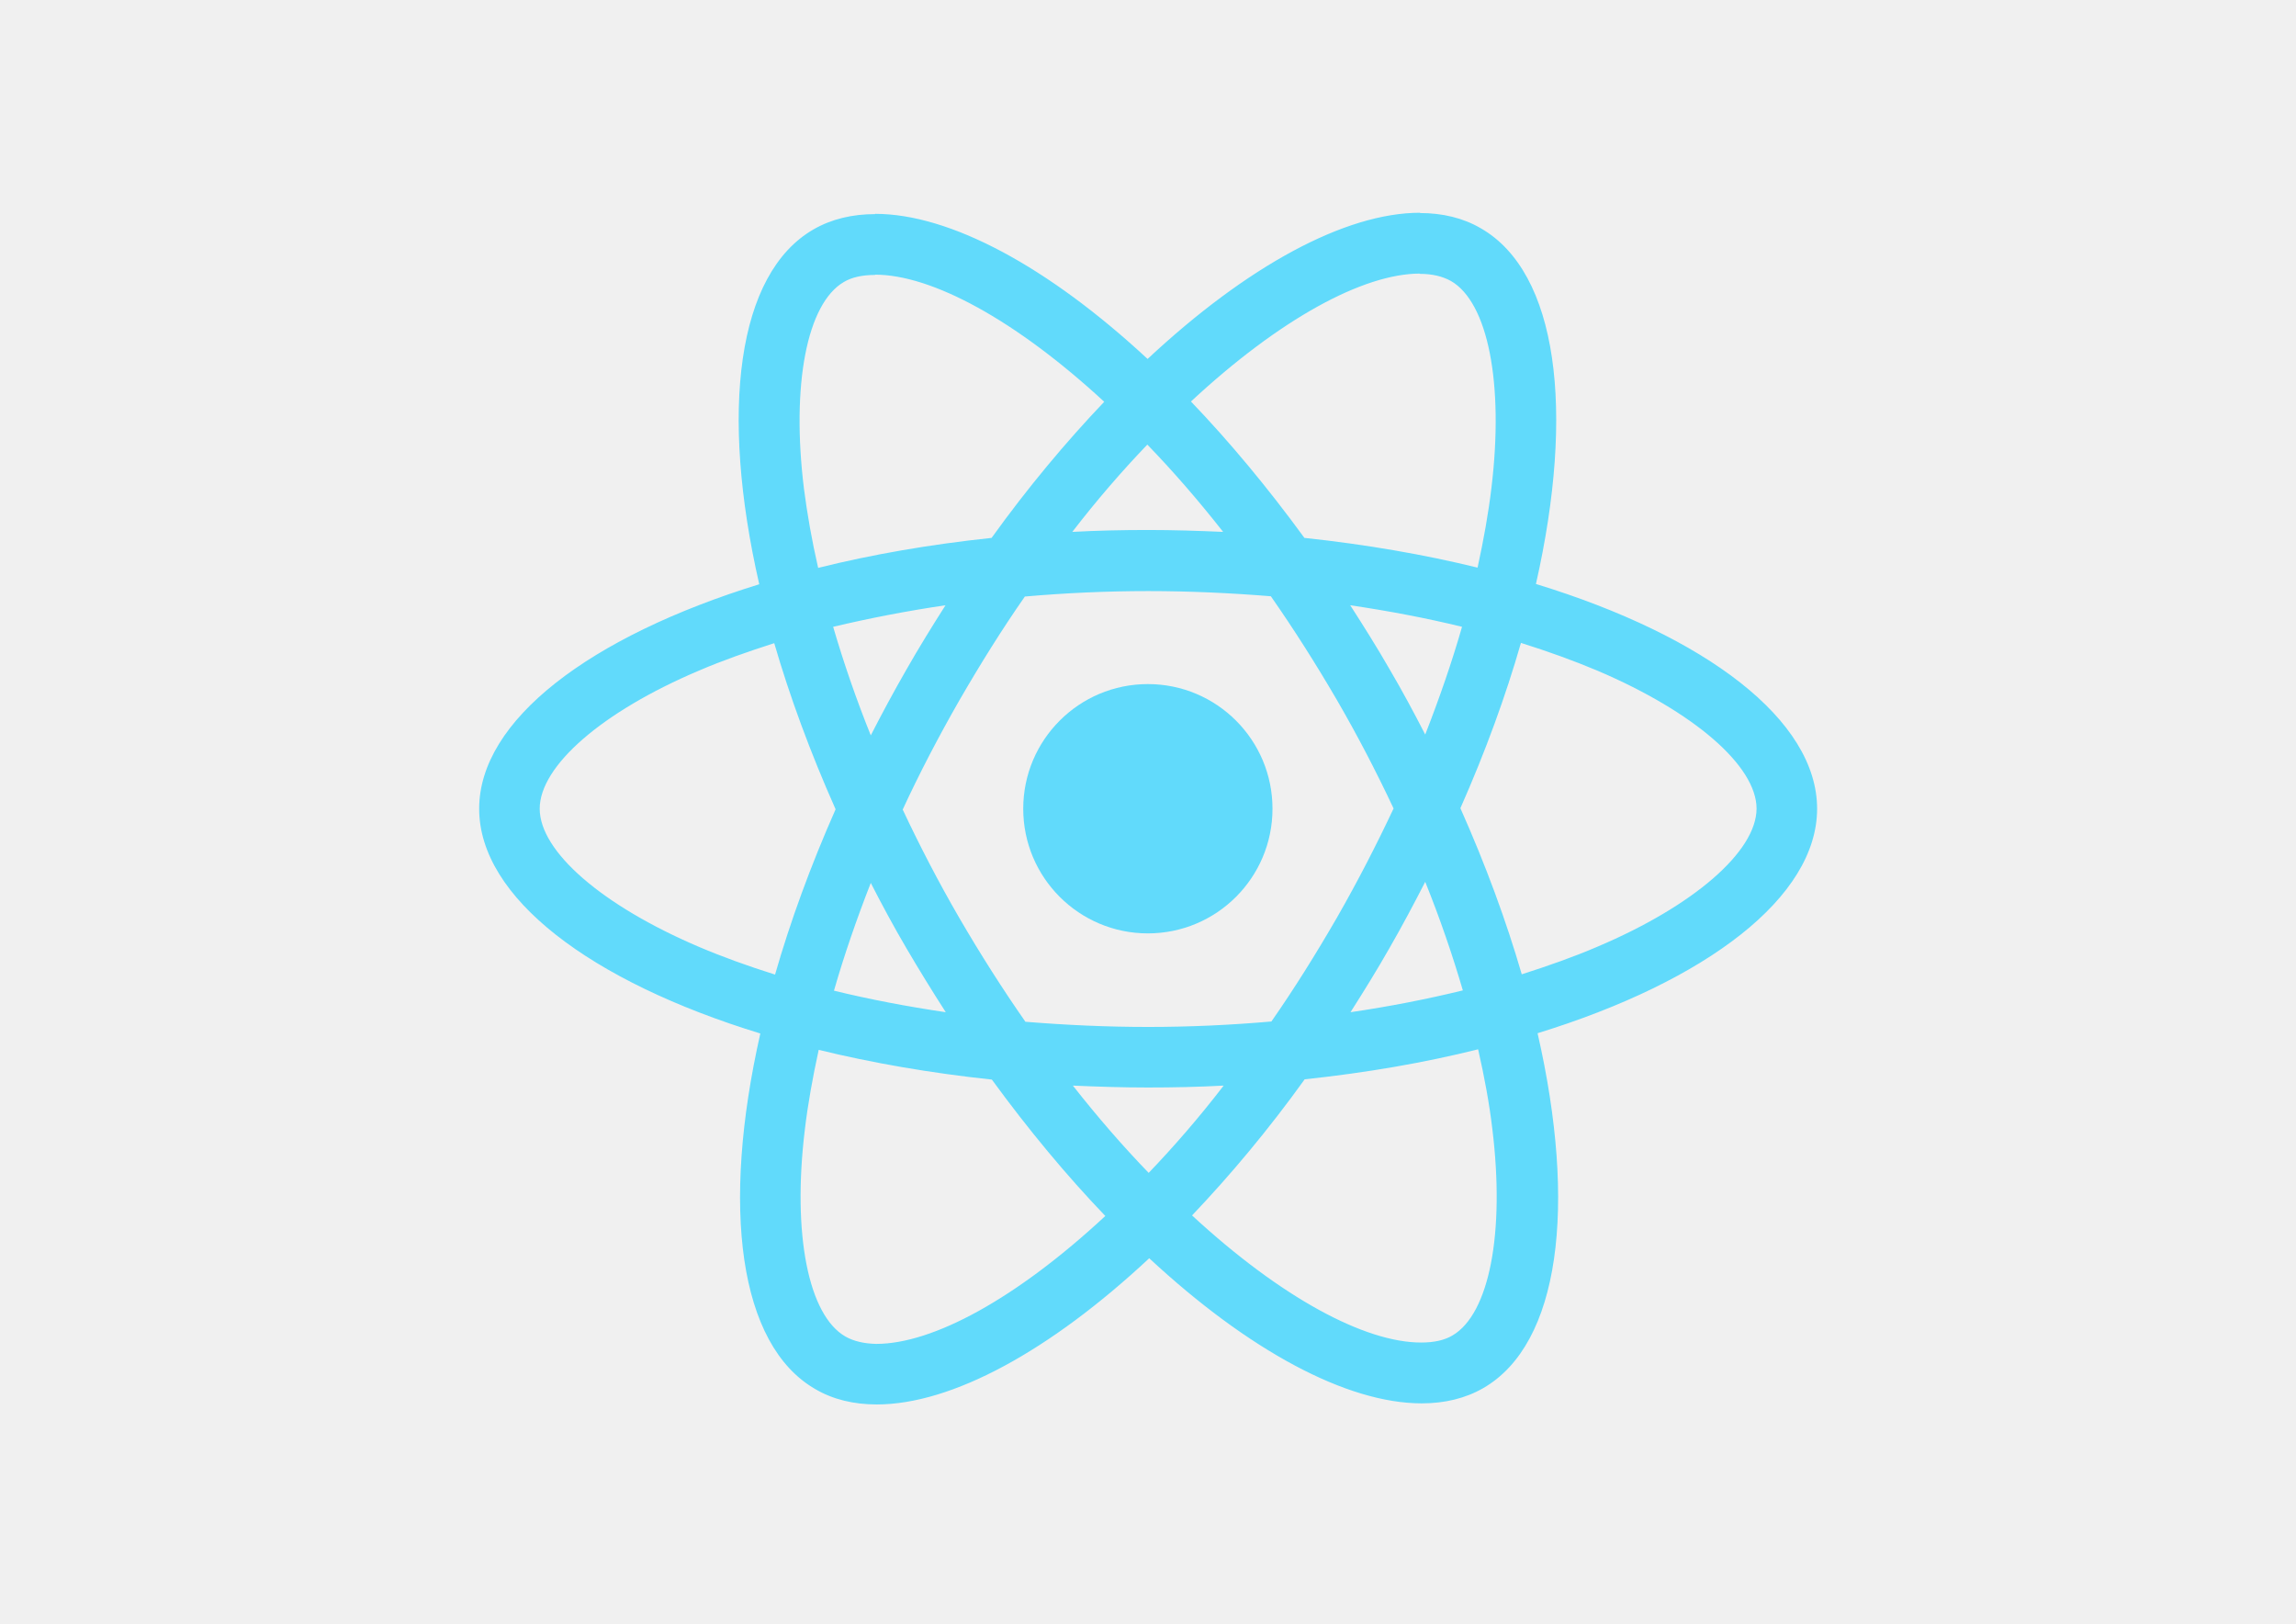
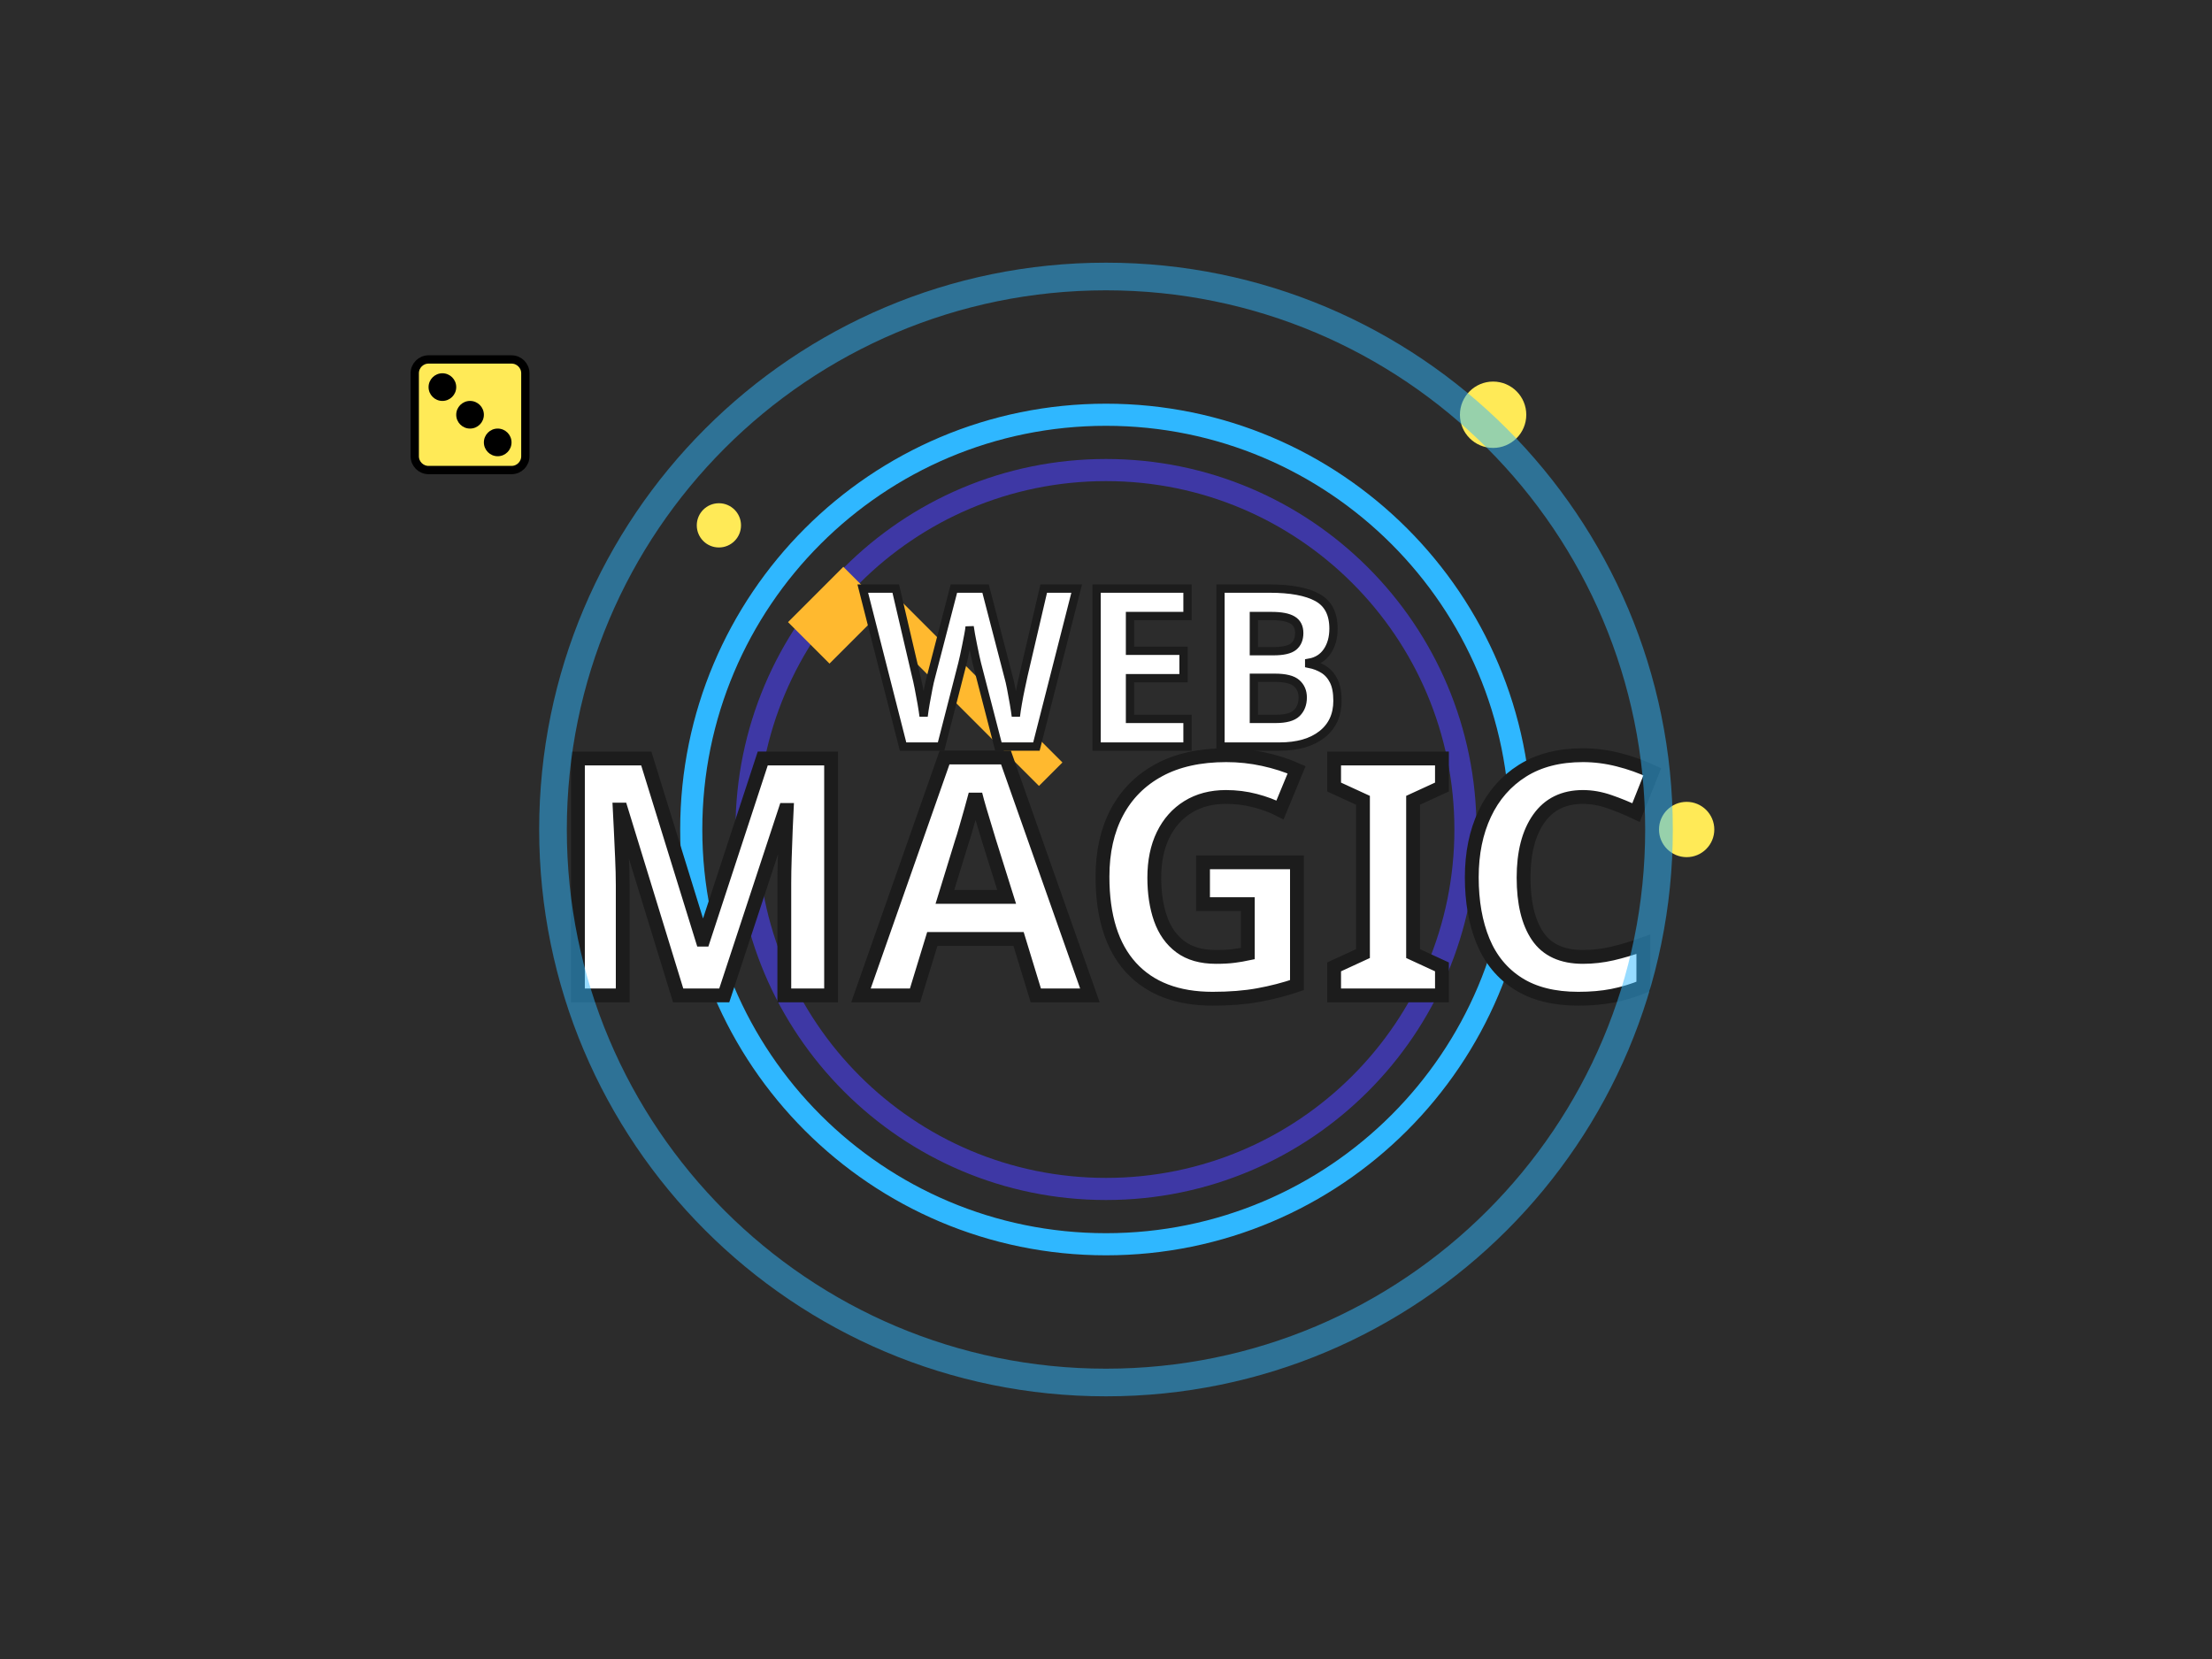
- <svg xmlns="http://www.w3.org/2000/svg" viewBox="0 0 841.9 595.3">
-   <g fill="#61DAFB">
-     <path d="M666.3 296.5c0-32.5-40.7-63.3-103.1-82.4 14.4-63.6 8-114.2-20.2-130.4-6.5-3.8-14.1-5.6-22.4-5.6v22.3c4.6 0 8.3.9 11.4 2.6 13.6 7.8 19.5 37.5 14.9 75.7-1.1 9.4-2.9 19.3-5.1 29.4-19.6-4.8-41-8.5-63.5-10.9-13.5-18.5-27.5-35.3-41.6-50 32.6-30.3 63.2-46.9 84-46.9V78c-27.5 0-63.5 19.6-99.9 53.6-36.4-33.8-72.4-53.2-99.9-53.2v22.3c20.7 0 51.4 16.5 84 46.6-14 14.7-28 31.4-41.3 49.9-22.6 2.4-44 6.1-63.6 11-2.3-10-4-19.7-5.2-29-4.7-38.2 1.1-67.9 14.6-75.8 3-1.8 6.9-2.6 11.5-2.6V78.5c-8.4 0-16 1.8-22.6 5.6-28.1 16.2-34.4 66.7-19.9 130.1-62.2 19.2-102.7 49.9-102.7 82.3 0 32.5 40.7 63.3 103.1 82.4-14.4 63.6-8 114.2 20.2 130.4 6.5 3.8 14.1 5.6 22.5 5.6 27.5 0 63.5-19.6 99.9-53.6 36.4 33.8 72.4 53.2 99.9 53.2 8.4 0 16-1.8 22.6-5.6 28.1-16.2 34.4-66.7 19.9-130.1 62-19.1 102.5-49.9 102.5-82.3zm-130.2-66.7c-3.7 12.9-8.3 26.2-13.5 39.5-4.1-8-8.4-16-13.1-24-4.6-8-9.5-15.8-14.4-23.4 14.2 2.1 27.9 4.7 41 7.9zm-45.8 106.5c-7.8 13.5-15.8 26.3-24.1 38.2-14.9 1.3-30 2-45.2 2-15.1 0-30.2-.7-45-1.9-8.3-11.9-16.4-24.6-24.2-38-7.6-13.1-14.5-26.4-20.8-39.8 6.2-13.4 13.2-26.8 20.7-39.9 7.8-13.5 15.8-26.3 24.1-38.2 14.9-1.3 30-2 45.2-2 15.1 0 30.2.7 45 1.9 8.3 11.9 16.4 24.6 24.2 38 7.6 13.1 14.5 26.4 20.8 39.8-6.3 13.4-13.2 26.8-20.7 39.9zm32.3-13c5.4 13.4 10 26.8 13.8 39.8-13.1 3.2-26.9 5.9-41.2 8 4.9-7.7 9.8-15.6 14.4-23.7 4.6-8 8.9-16.1 13-24.1zM421.2 430c-9.3-9.6-18.6-20.3-27.8-32 9 .4 18.2.7 27.5.7 9.4 0 18.7-.2 27.8-.7-9 11.7-18.3 22.4-27.5 32zm-74.4-58.9c-14.2-2.1-27.9-4.7-41-7.9 3.7-12.9 8.3-26.2 13.5-39.5 4.1 8 8.4 16 13.1 24 4.7 8 9.5 15.8 14.4 23.4zM420.7 163c9.3 9.6 18.6 20.3 27.8 32-9-.4-18.2-.7-27.5-.7-9.4 0-18.7.2-27.8.7 9-11.7 18.3-22.4 27.5-32zm-74 58.9c-4.9 7.7-9.8 15.6-14.4 23.7-4.6 8-8.9 16-13 24-5.4-13.4-10-26.8-13.8-39.8 13.1-3.1 26.9-5.8 41.2-7.9zm-90.5 125.2c-35.4-15.1-58.3-34.9-58.3-50.6 0-15.7 22.9-35.6 58.3-50.6 8.6-3.7 18-7 27.7-10.1 5.7 19.6 13.2 40 22.5 60.9-9.2 20.8-16.6 41.1-22.2 60.6-9.9-3.1-19.3-6.5-28-10.2zM310 490c-13.6-7.8-19.5-37.5-14.9-75.7 1.1-9.4 2.9-19.3 5.1-29.4 19.6 4.8 41 8.5 63.5 10.9 13.5 18.5 27.5 35.3 41.6 50-32.6 30.3-63.2 46.9-84 46.9-4.5-.1-8.3-1-11.3-2.7zm237.2-76.2c4.7 38.2-1.1 67.9-14.6 75.8-3 1.8-6.9 2.6-11.5 2.6-20.7 0-51.4-16.5-84-46.6 14-14.7 28-31.4 41.3-49.9 22.6-2.4 44-6.1 63.6-11 2.3 10.1 4.1 19.8 5.2 29.1zm38.5-66.7c-8.6 3.7-18 7-27.7 10.1-5.7-19.6-13.2-40-22.5-60.9 9.2-20.8 16.6-41.1 22.2-60.6 9.9 3.1 19.3 6.5 28.1 10.2 35.4 15.1 58.3 34.9 58.3 50.6-.1 15.7-23 35.6-58.4 50.6zM320.8 78.4z" />
-     <circle cx="420.9" cy="296.5" r="45.7" />
-     <path d="M520.5 78.1z" />
-   </g>
+ <svg xmlns="http://www.w3.org/2000/svg" viewBox="0 0 800 600" width="800" height="600">
+   <rect width="100%" height="100%" fill="#2C2C2C" />
+   <circle cx="400" cy="300" r="150" fill="none" stroke="#2FB7FF" stroke-width="8" />
+   <circle cx="400" cy="300" r="130" fill="none" stroke="#3E38A5" stroke-width="8" />
+   <path d="M320 220 L380 280" stroke="#FFB92F" stroke-width="12" />
+   <polygon points="305,205 320,220 300,240 285,225" fill="#FFB92F" />
+   <circle cx="260" cy="190" r="8" fill="#FFEA57" />
+   <circle cx="540" cy="150" r="12" fill="#FFEA57" />
+   <circle cx="610" cy="300" r="10" fill="#FFEA57" />
+   <rect x="150" y="130" width="40" height="40" rx="5" ry="5" fill="#FFEA57" stroke="#000" stroke-width="3" />
+   <circle cx="170" cy="150" r="5" fill="#000" />
+   <circle cx="160" cy="140" r="5" fill="#000" />
+   <circle cx="180" cy="160" r="5" fill="#000" />
+   <text x="400" y="270" font-family="'Arial Black', sans-serif" font-size="80" font-weight="bold" fill="#FFFFFF" stroke="#1C1C1C" stroke-width="3" text-anchor="middle">WEB</text>
+   <text x="400" y="360" font-family="'Arial Black', sans-serif" font-size="120" font-weight="bold" fill="#FFFFFF" stroke="#1C1C1C" stroke-width="5" text-anchor="middle">MAGIC</text>
+   <circle cx="400" cy="300" r="200" fill="none" stroke="#2FB7FF" stroke-width="10" opacity="0.5" />
</svg>
